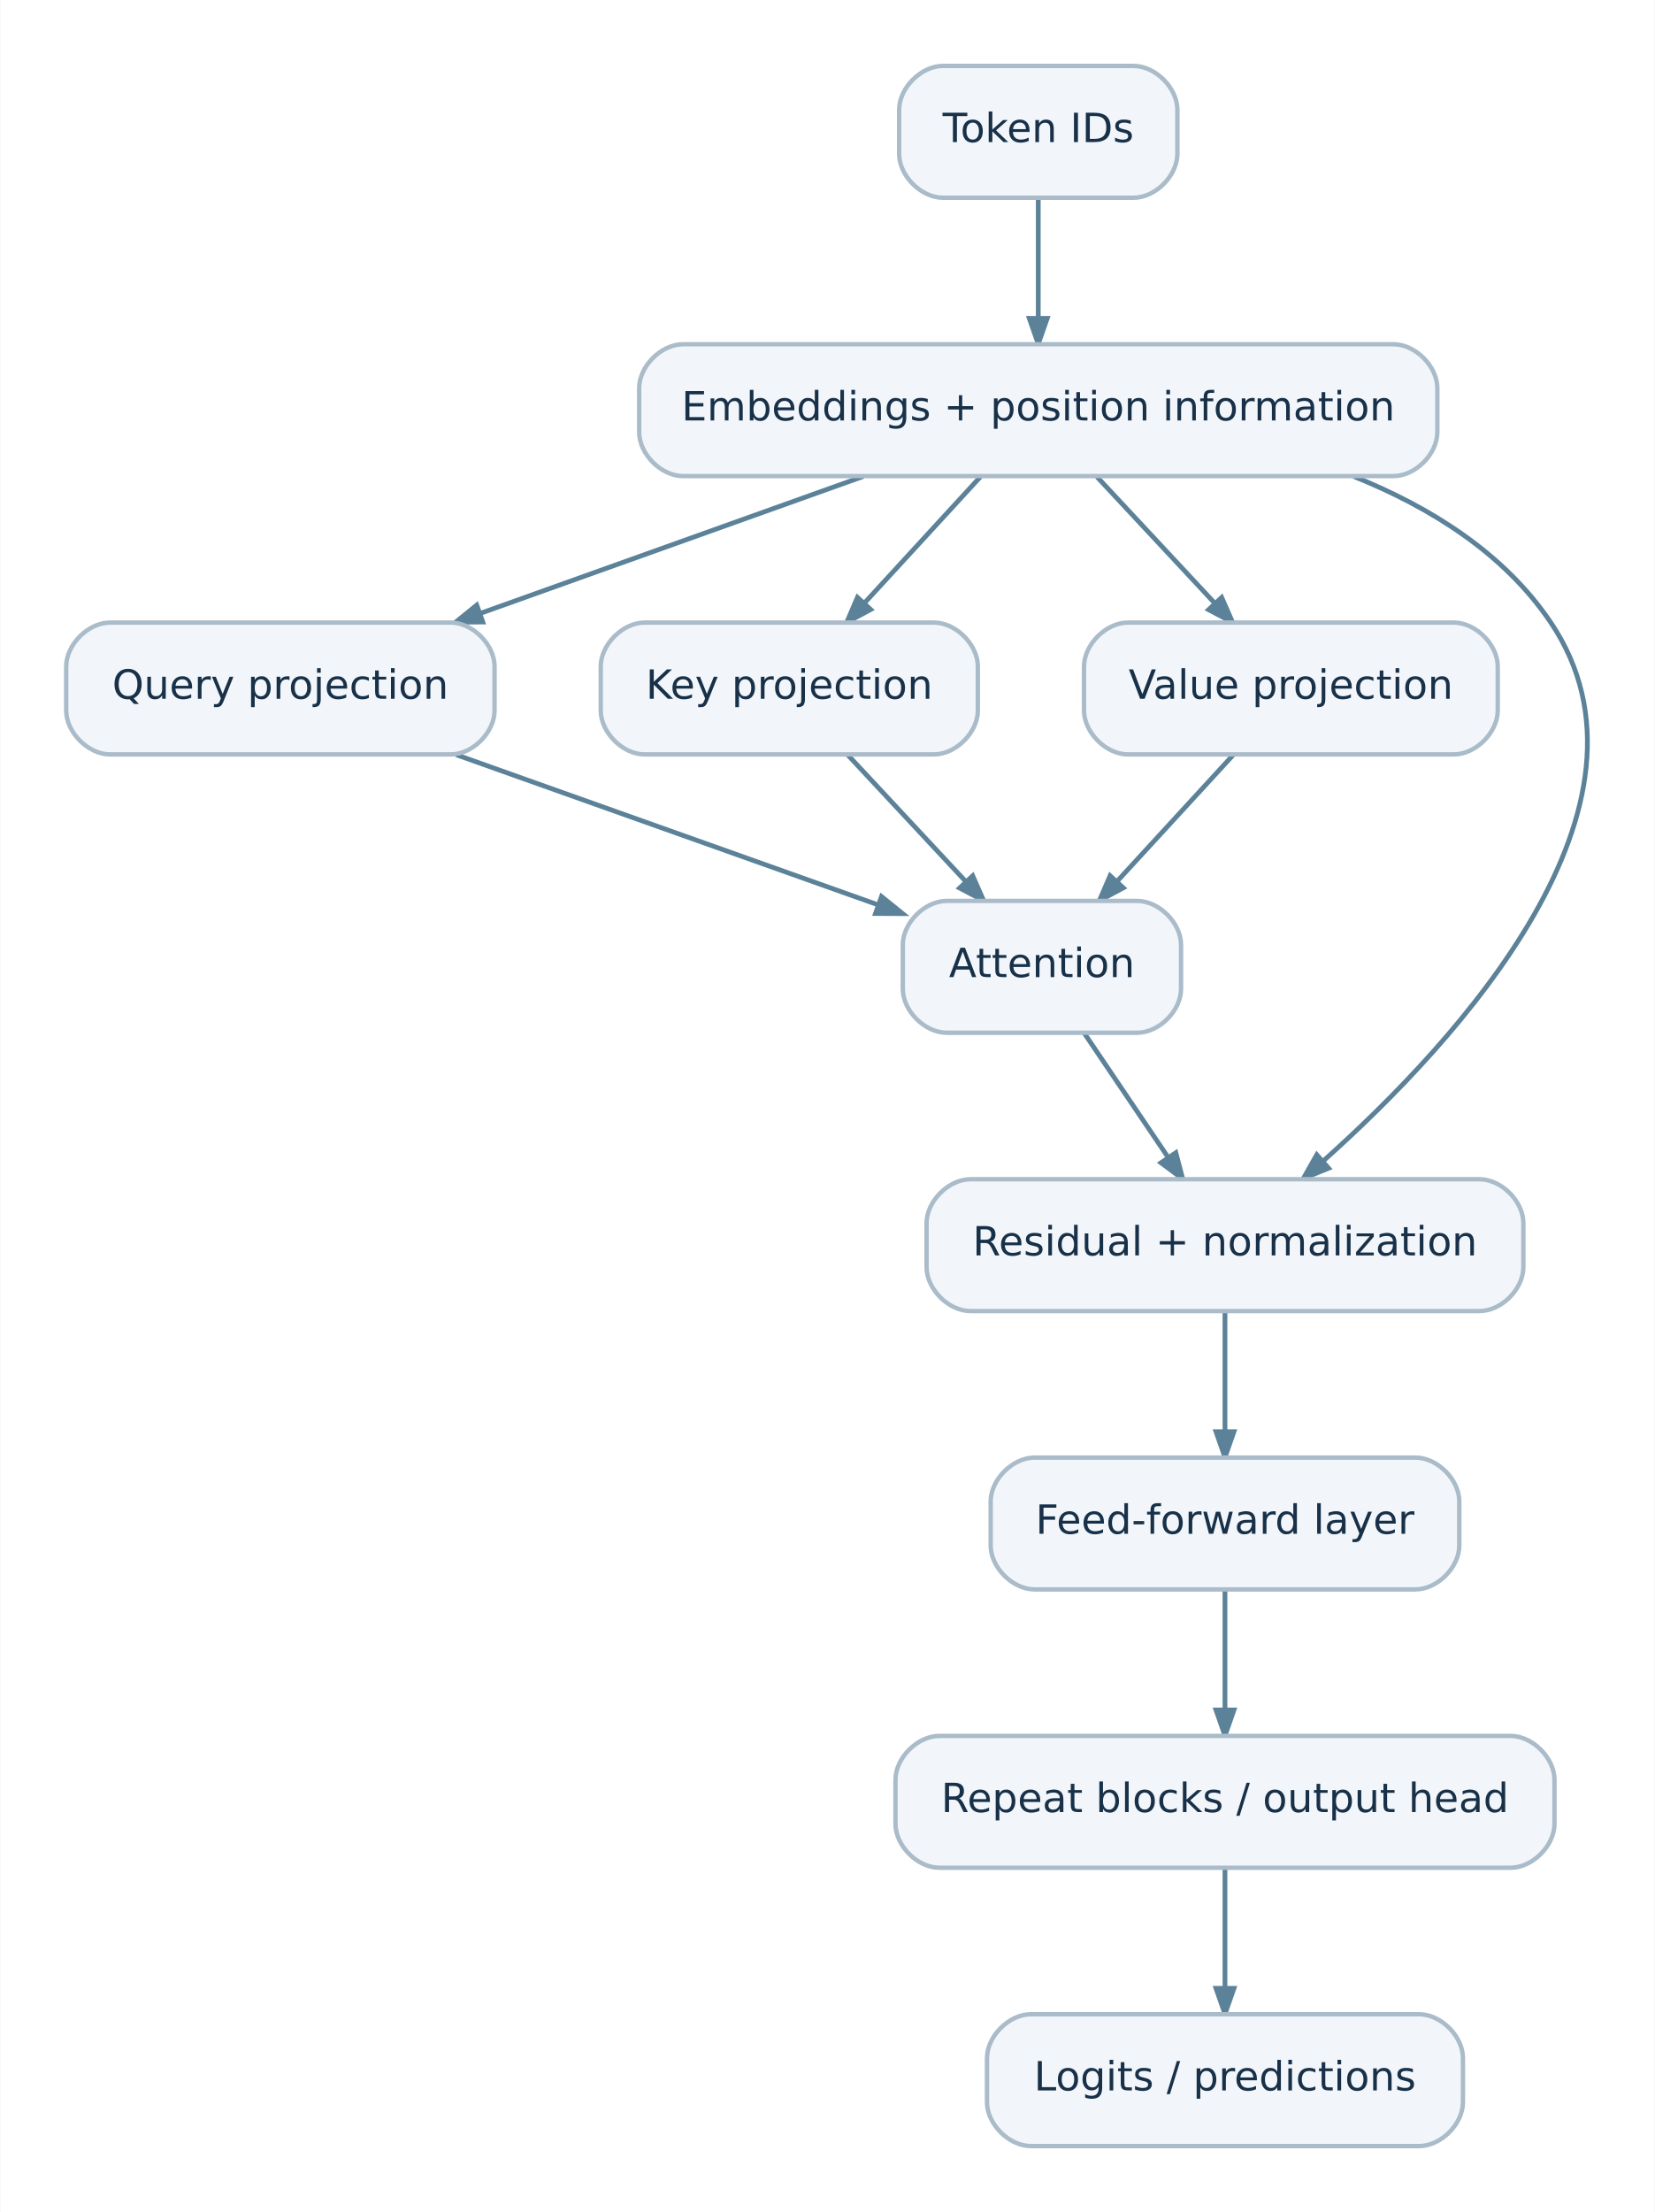
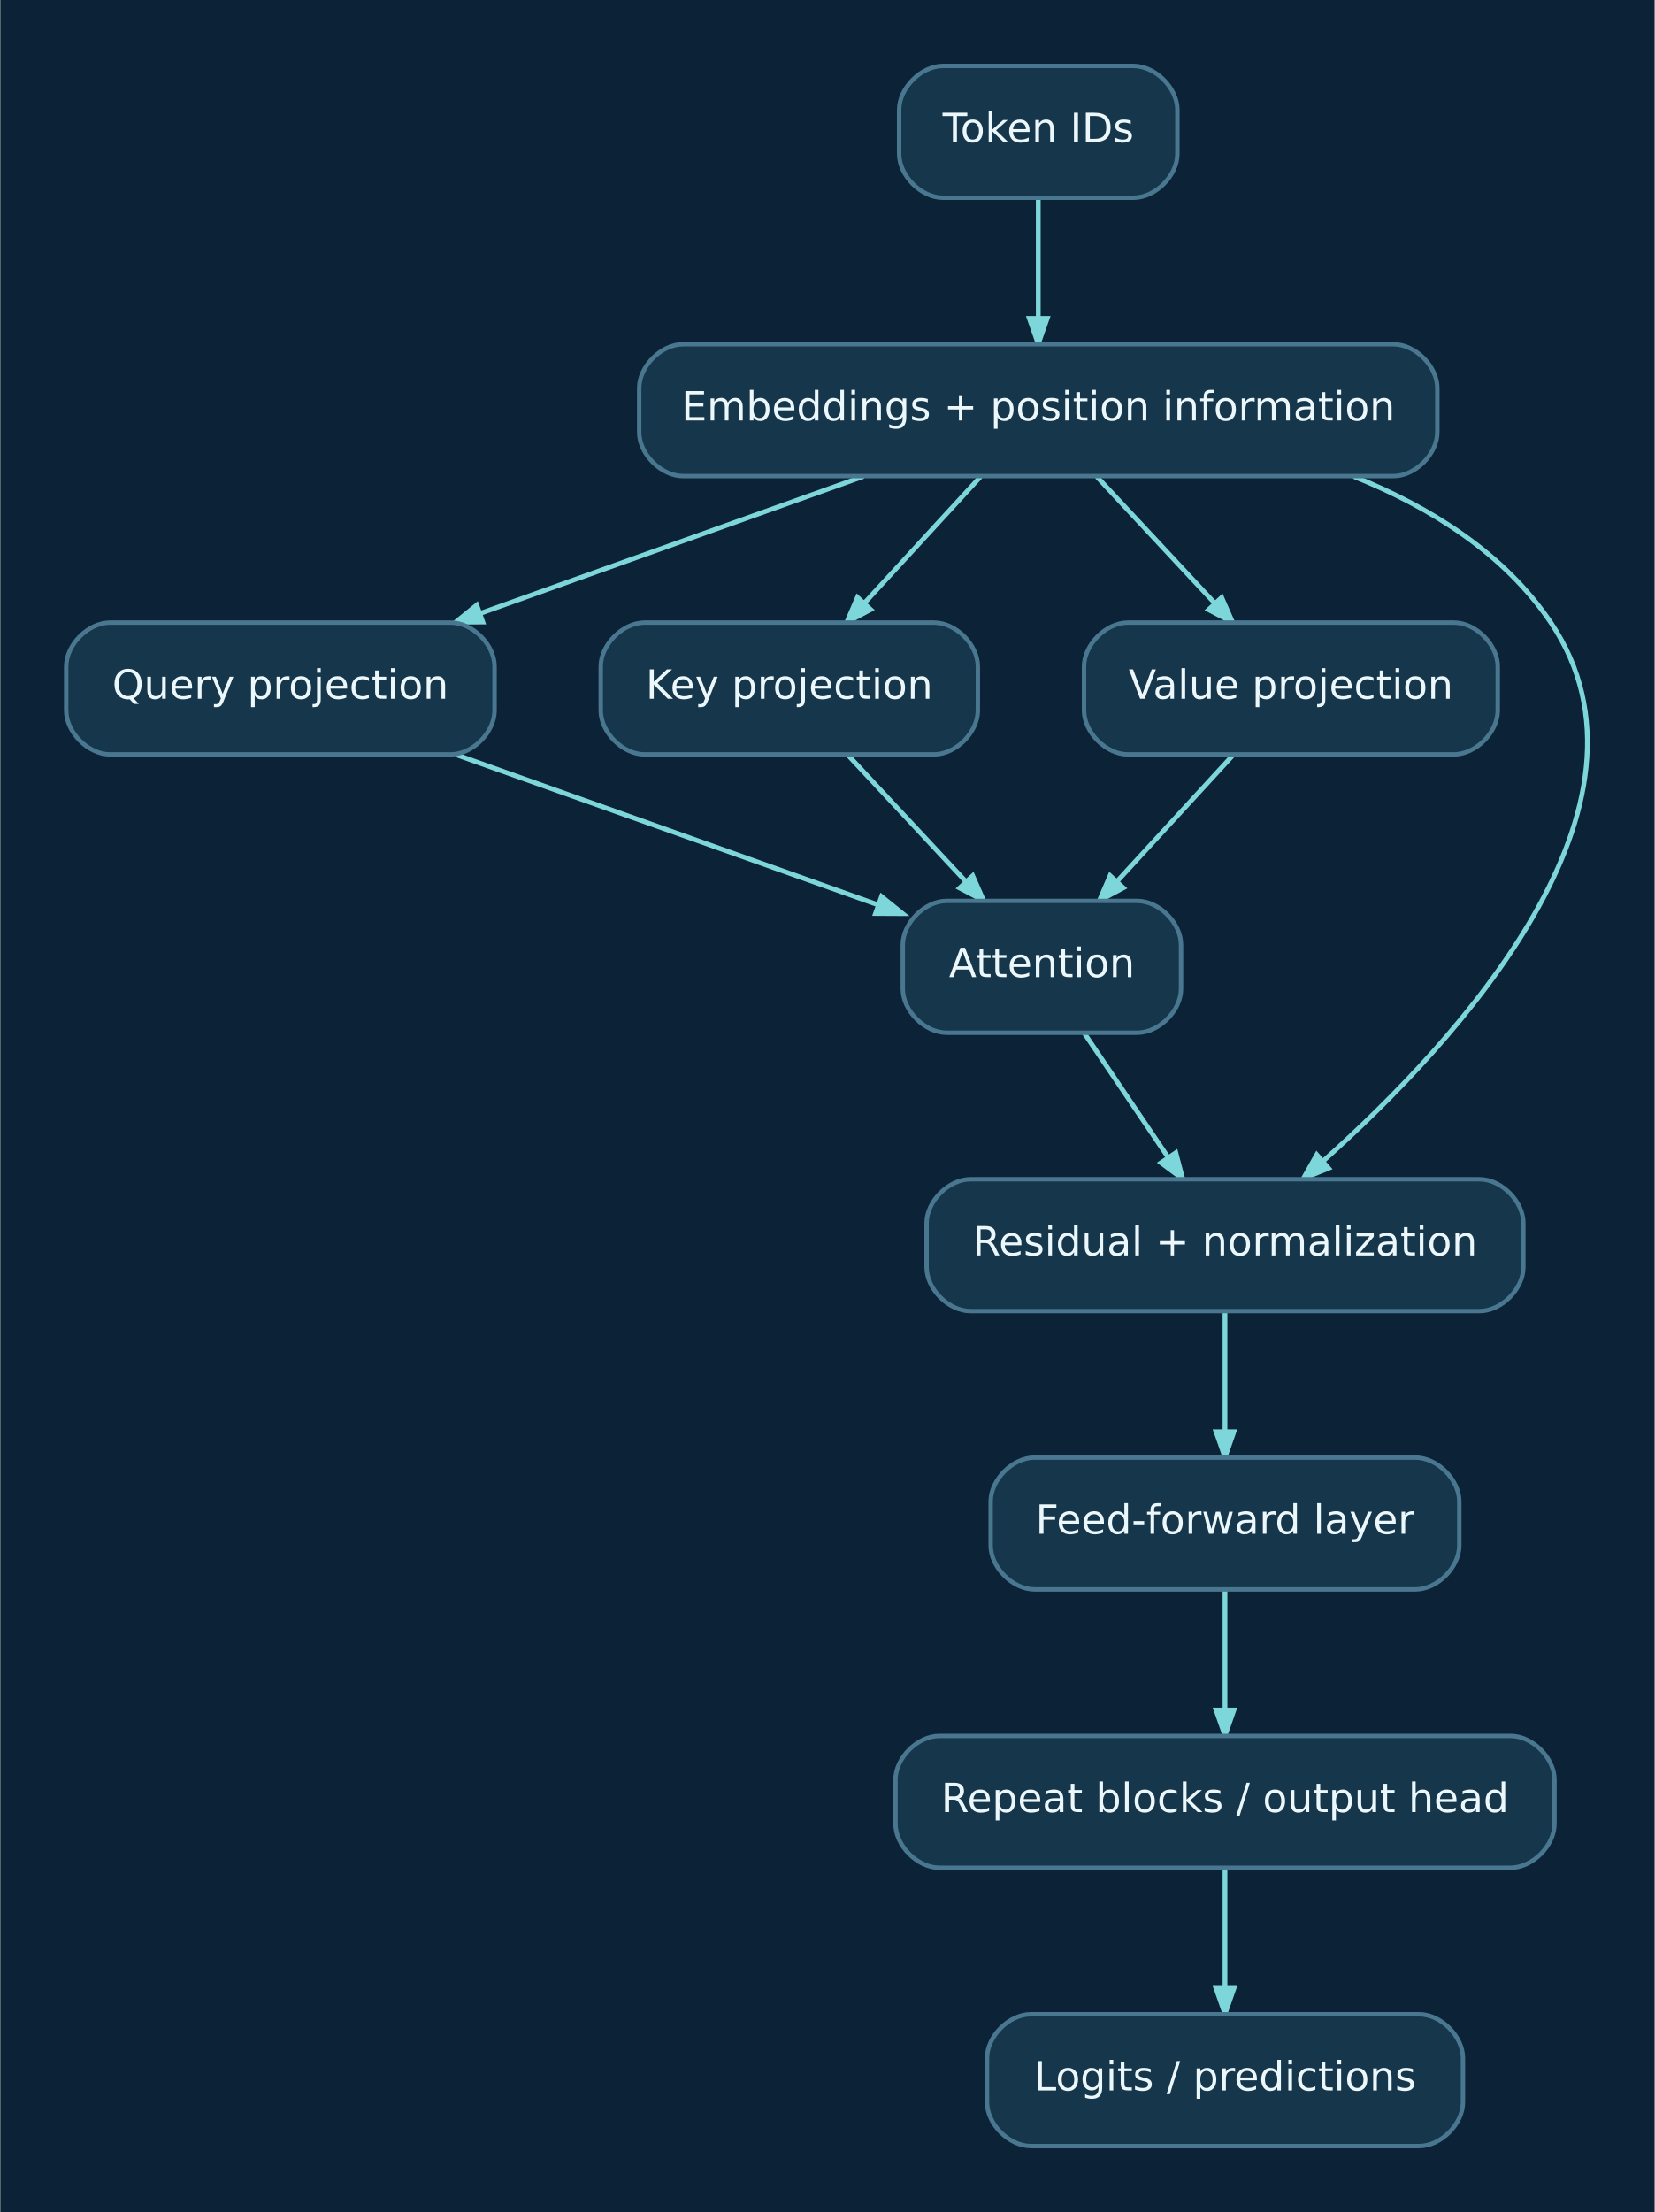
<svg xmlns="http://www.w3.org/2000/svg" width="452pt" height="604pt" viewBox="0.00 0.00 451.84 604.00">
  <g id="graph0" class="graph" transform="scale(1 1) rotate(0) translate(18 586)">
-     <polygon fill="white" stroke="transparent" points="-18,18 -18,-586 433.84,-586 433.84,18 -18,18" />
+     <polygon fill="#0c2236" stroke="transparent" points="-18,18 -18,-586 433.84,-586 433.84,18 -18,18" />
    <g id="edge1" class="edge">
-       <path fill="none" stroke="#5c8299" stroke-width="1.3" d="M265.5,-531.84C265.5,-522.12 265.5,-509.82 265.5,-499.15" />
-       <polygon fill="#5c8299" stroke="#5c8299" stroke-width="1.3" points="267.95,-499.07 265.5,-492.07 263.05,-499.07 267.95,-499.07" />
+       <path fill="none" stroke="#7dd7da" stroke-width="1.3" d="M265.5,-531.84C265.5,-522.12 265.5,-509.82 265.5,-499.15" />
+       <polygon fill="#7dd7da" stroke="#7dd7da" stroke-width="1.3" points="267.95,-499.07 265.5,-492.07 263.05,-499.07 267.95,-499.07" />
    </g>
    <g id="edge2" class="edge">
-       <path fill="none" stroke="#5c8299" stroke-width="1.3" d="M217.75,-455.93C186.54,-444.77 145.69,-430.17 113.17,-418.54" />
-       <polygon fill="#5c8299" stroke="#5c8299" stroke-width="1.3" points="113.78,-416.16 106.37,-416.11 112.13,-420.78 113.78,-416.16" />
+       <path fill="none" stroke="#7dd7da" stroke-width="1.3" d="M217.75,-455.93C186.54,-444.77 145.69,-430.17 113.17,-418.54" />
+       <polygon fill="#7dd7da" stroke="#7dd7da" stroke-width="1.3" points="113.78,-416.16 106.37,-416.11 112.13,-420.78 113.78,-416.16" />
    </g>
    <g id="edge3" class="edge">
-       <path fill="none" stroke="#5c8299" stroke-width="1.3" d="M249.73,-455.84C240.29,-445.56 228.18,-432.39 218.01,-421.32" />
-       <polygon fill="#5c8299" stroke="#5c8299" stroke-width="1.3" points="219.73,-419.57 213.19,-416.07 216.12,-422.88 219.73,-419.57" />
+       <path fill="none" stroke="#7dd7da" stroke-width="1.3" d="M249.73,-455.84C240.29,-445.56 228.18,-432.39 218.01,-421.32" />
+       <polygon fill="#7dd7da" stroke="#7dd7da" stroke-width="1.3" points="219.73,-419.57 213.19,-416.07 216.12,-422.88 219.73,-419.57" />
    </g>
    <g id="edge4" class="edge">
-       <path fill="none" stroke="#5c8299" stroke-width="1.3" d="M281.5,-455.84C291.08,-445.56 303.36,-432.39 313.69,-421.32" />
-       <polygon fill="#5c8299" stroke="#5c8299" stroke-width="1.3" points="315.6,-422.86 318.58,-416.07 312.02,-419.52 315.6,-422.86" />
+       <path fill="none" stroke="#7dd7da" stroke-width="1.3" d="M281.5,-455.84C291.08,-445.56 303.36,-432.39 313.69,-421.32" />
+       <polygon fill="#7dd7da" stroke="#7dd7da" stroke-width="1.3" points="315.6,-422.86 318.58,-416.07 312.02,-419.52 315.6,-422.86" />
    </g>
    <g id="edge9" class="edge">
-       <path fill="none" stroke="#5c8299" stroke-width="1.3" d="M351.69,-455.9C372.74,-447.45 392.83,-434.84 405.5,-416 439.1,-366.04 380.27,-301.93 343.22,-268.88" />
-       <polygon fill="#5c8299" stroke="#5c8299" stroke-width="1.3" points="344.8,-267.01 337.92,-264.23 341.57,-270.69 344.8,-267.01" />
+       <path fill="none" stroke="#7dd7da" stroke-width="1.3" d="M351.69,-455.9C372.74,-447.45 392.83,-434.84 405.5,-416 439.1,-366.04 380.27,-301.93 343.22,-268.88" />
+       <polygon fill="#7dd7da" stroke="#7dd7da" stroke-width="1.3" points="344.8,-267.01 337.92,-264.23 341.57,-270.69 344.8,-267.01" />
    </g>
    <g id="edge5" class="edge">
-       <path fill="none" stroke="#5c8299" stroke-width="1.3" d="M106.48,-379.93C141.24,-367.57 187.89,-350.97 221.85,-338.89" />
-       <polygon fill="#5c8299" stroke="#5c8299" stroke-width="1.3" points="222.69,-341.19 228.47,-336.53 221.05,-336.57 222.69,-341.19" />
+       <path fill="none" stroke="#7dd7da" stroke-width="1.3" d="M106.48,-379.93C141.24,-367.57 187.89,-350.97 221.85,-338.89" />
+       <polygon fill="#7dd7da" stroke="#7dd7da" stroke-width="1.3" points="222.69,-341.19 228.47,-336.53 221.05,-336.57 222.69,-341.19" />
    </g>
    <g id="edge6" class="edge">
-       <path fill="none" stroke="#5c8299" stroke-width="1.3" d="M213.5,-379.84C223.08,-369.56 235.36,-356.39 245.69,-345.32" />
-       <polygon fill="#5c8299" stroke="#5c8299" stroke-width="1.3" points="247.6,-346.86 250.58,-340.07 244.02,-343.52 247.6,-346.86" />
+       <path fill="none" stroke="#7dd7da" stroke-width="1.3" d="M213.5,-379.84C223.08,-369.56 235.36,-356.39 245.69,-345.32" />
+       <polygon fill="#7dd7da" stroke="#7dd7da" stroke-width="1.3" points="247.6,-346.86 250.58,-340.07 244.02,-343.52 247.6,-346.86" />
    </g>
    <g id="edge7" class="edge">
-       <path fill="none" stroke="#5c8299" stroke-width="1.3" d="M318.73,-379.84C309.29,-369.56 297.18,-356.39 287.01,-345.32" />
-       <polygon fill="#5c8299" stroke="#5c8299" stroke-width="1.3" points="288.73,-343.57 282.19,-340.07 285.12,-346.88 288.73,-343.57" />
+       <path fill="none" stroke="#7dd7da" stroke-width="1.3" d="M318.73,-379.84C309.29,-369.56 297.18,-356.39 287.01,-345.32" />
+       <polygon fill="#7dd7da" stroke="#7dd7da" stroke-width="1.3" points="288.73,-343.57 282.19,-340.07 285.12,-346.88 288.73,-343.57" />
    </g>
    <g id="edge8" class="edge">
-       <path fill="none" stroke="#5c8299" stroke-width="1.3" d="M278.1,-303.84C284.91,-293.75 293.61,-280.87 301.01,-269.92" />
-       <polygon fill="#5c8299" stroke="#5c8299" stroke-width="1.3" points="303.08,-271.24 304.97,-264.07 299.02,-268.5 303.08,-271.24" />
+       <path fill="none" stroke="#7dd7da" stroke-width="1.3" d="M278.1,-303.84C284.91,-293.75 293.61,-280.87 301.01,-269.92" />
+       <polygon fill="#7dd7da" stroke="#7dd7da" stroke-width="1.3" points="303.08,-271.24 304.97,-264.07 299.02,-268.5 303.08,-271.24" />
    </g>
    <g id="edge10" class="edge">
-       <path fill="none" stroke="#5c8299" stroke-width="1.3" d="M316.5,-227.84C316.5,-218.12 316.5,-205.82 316.5,-195.15" />
-       <polygon fill="#5c8299" stroke="#5c8299" stroke-width="1.3" points="318.95,-195.07 316.5,-188.07 314.05,-195.07 318.95,-195.07" />
+       <path fill="none" stroke="#7dd7da" stroke-width="1.3" d="M316.5,-227.84C316.5,-218.12 316.5,-205.82 316.5,-195.15" />
+       <polygon fill="#7dd7da" stroke="#7dd7da" stroke-width="1.3" points="318.95,-195.07 316.5,-188.07 314.05,-195.07 318.95,-195.07" />
    </g>
    <g id="edge11" class="edge">
-       <path fill="none" stroke="#5c8299" stroke-width="1.3" d="M316.5,-151.84C316.5,-142.12 316.5,-129.82 316.5,-119.15" />
-       <polygon fill="#5c8299" stroke="#5c8299" stroke-width="1.3" points="318.95,-119.07 316.5,-112.07 314.05,-119.07 318.95,-119.07" />
+       <path fill="none" stroke="#7dd7da" stroke-width="1.3" d="M316.5,-151.84C316.5,-142.12 316.5,-129.82 316.5,-119.15" />
+       <polygon fill="#7dd7da" stroke="#7dd7da" stroke-width="1.3" points="318.95,-119.07 316.5,-112.07 314.05,-119.07 318.95,-119.07" />
    </g>
    <g id="edge12" class="edge">
-       <path fill="none" stroke="#5c8299" stroke-width="1.3" d="M316.5,-75.84C316.5,-66.12 316.5,-53.82 316.5,-43.15" />
-       <polygon fill="#5c8299" stroke="#5c8299" stroke-width="1.3" points="318.95,-43.07 316.5,-36.07 314.05,-43.07 318.95,-43.07" />
+       <path fill="none" stroke="#7dd7da" stroke-width="1.3" d="M316.5,-75.84C316.5,-66.12 316.5,-53.82 316.5,-43.15" />
+       <polygon fill="#7dd7da" stroke="#7dd7da" stroke-width="1.3" points="318.95,-43.07 316.5,-36.07 314.05,-43.07 318.95,-43.07" />
    </g>
    <g id="node1" class="node">
-       <path fill="#f2f6fa" stroke="#aabbc9" stroke-width="1.2" d="M291.5,-568C291.5,-568 239.5,-568 239.5,-568 233.5,-568 227.5,-562 227.5,-556 227.5,-556 227.5,-544 227.5,-544 227.5,-538 233.5,-532 239.5,-532 239.5,-532 291.5,-532 291.5,-532 297.5,-532 303.5,-538 303.5,-544 303.5,-544 303.5,-556 303.5,-556 303.5,-562 297.5,-568 291.5,-568" />
-       <text text-anchor="middle" x="265.5" y="-547.2" font-family="DejaVu Sans" font-size="11.00" fill="#183149">Token IDs</text>
+       <path fill="#16364b" stroke="#4a7790" stroke-width="1.2" d="M291.5,-568C291.5,-568 239.5,-568 239.5,-568 233.5,-568 227.5,-562 227.5,-556 227.5,-556 227.5,-544 227.5,-544 227.5,-538 233.5,-532 239.5,-532 239.5,-532 291.5,-532 291.5,-532 297.5,-532 303.5,-538 303.5,-544 303.5,-544 303.5,-556 303.5,-556 303.5,-562 297.5,-568 291.5,-568" />
+       <text text-anchor="middle" x="265.5" y="-547.2" font-family="DejaVu Sans" font-size="11.00" fill="#ebf7fa">Token IDs</text>
    </g>
    <g id="node2" class="node">
-       <path fill="#f2f6fa" stroke="#aabbc9" stroke-width="1.2" d="M362.5,-492C362.5,-492 168.5,-492 168.5,-492 162.5,-492 156.5,-486 156.5,-480 156.5,-480 156.5,-468 156.5,-468 156.5,-462 162.5,-456 168.5,-456 168.5,-456 362.5,-456 362.5,-456 368.5,-456 374.5,-462 374.5,-468 374.5,-468 374.5,-480 374.5,-480 374.5,-486 368.5,-492 362.5,-492" />
-       <text text-anchor="middle" x="265.5" y="-471.2" font-family="DejaVu Sans" font-size="11.00" fill="#183149">Embeddings + position information</text>
+       <path fill="#16364b" stroke="#4a7790" stroke-width="1.2" d="M362.5,-492C362.5,-492 168.5,-492 168.5,-492 162.5,-492 156.5,-486 156.5,-480 156.5,-480 156.5,-468 156.5,-468 156.5,-462 162.5,-456 168.5,-456 168.5,-456 362.5,-456 362.5,-456 368.5,-456 374.5,-462 374.5,-468 374.5,-468 374.5,-480 374.5,-480 374.5,-486 368.5,-492 362.5,-492" />
+       <text text-anchor="middle" x="265.5" y="-471.2" font-family="DejaVu Sans" font-size="11.00" fill="#ebf7fa">Embeddings + position information</text>
    </g>
    <g id="node3" class="node">
-       <path fill="#f2f6fa" stroke="#aabbc9" stroke-width="1.2" d="M105,-416C105,-416 12,-416 12,-416 6,-416 0,-410 0,-404 0,-404 0,-392 0,-392 0,-386 6,-380 12,-380 12,-380 105,-380 105,-380 111,-380 117,-386 117,-392 117,-392 117,-404 117,-404 117,-410 111,-416 105,-416" />
-       <text text-anchor="middle" x="58.5" y="-395.2" font-family="DejaVu Sans" font-size="11.00" fill="#183149">Query projection</text>
+       <path fill="#16364b" stroke="#4a7790" stroke-width="1.2" d="M105,-416C105,-416 12,-416 12,-416 6,-416 0,-410 0,-404 0,-404 0,-392 0,-392 0,-386 6,-380 12,-380 12,-380 105,-380 105,-380 111,-380 117,-386 117,-392 117,-392 117,-404 117,-404 117,-410 111,-416 105,-416" />
+       <text text-anchor="middle" x="58.5" y="-395.2" font-family="DejaVu Sans" font-size="11.00" fill="#ebf7fa">Query projection</text>
    </g>
    <g id="node4" class="node">
-       <path fill="#f2f6fa" stroke="#aabbc9" stroke-width="1.2" d="M237,-416C237,-416 158,-416 158,-416 152,-416 146,-410 146,-404 146,-404 146,-392 146,-392 146,-386 152,-380 158,-380 158,-380 237,-380 237,-380 243,-380 249,-386 249,-392 249,-392 249,-404 249,-404 249,-410 243,-416 237,-416" />
-       <text text-anchor="middle" x="197.5" y="-395.2" font-family="DejaVu Sans" font-size="11.00" fill="#183149">Key projection</text>
+       <path fill="#16364b" stroke="#4a7790" stroke-width="1.2" d="M237,-416C237,-416 158,-416 158,-416 152,-416 146,-410 146,-404 146,-404 146,-392 146,-392 146,-386 152,-380 158,-380 158,-380 237,-380 237,-380 243,-380 249,-386 249,-392 249,-392 249,-404 249,-404 249,-410 243,-416 237,-416" />
+       <text text-anchor="middle" x="197.5" y="-395.2" font-family="DejaVu Sans" font-size="11.00" fill="#ebf7fa">Key projection</text>
    </g>
    <g id="node5" class="node">
-       <path fill="#f2f6fa" stroke="#aabbc9" stroke-width="1.2" d="M379,-416C379,-416 290,-416 290,-416 284,-416 278,-410 278,-404 278,-404 278,-392 278,-392 278,-386 284,-380 290,-380 290,-380 379,-380 379,-380 385,-380 391,-386 391,-392 391,-392 391,-404 391,-404 391,-410 385,-416 379,-416" />
-       <text text-anchor="middle" x="334.5" y="-395.2" font-family="DejaVu Sans" font-size="11.00" fill="#183149">Value projection</text>
+       <path fill="#16364b" stroke="#4a7790" stroke-width="1.2" d="M379,-416C379,-416 290,-416 290,-416 284,-416 278,-410 278,-404 278,-404 278,-392 278,-392 278,-386 284,-380 290,-380 290,-380 379,-380 379,-380 385,-380 391,-386 391,-392 391,-392 391,-404 391,-404 391,-410 385,-416 379,-416" />
+       <text text-anchor="middle" x="334.5" y="-395.2" font-family="DejaVu Sans" font-size="11.00" fill="#ebf7fa">Value projection</text>
    </g>
    <g id="node6" class="node">
-       <path fill="#f2f6fa" stroke="#aabbc9" stroke-width="1.2" d="M292.5,-340C292.5,-340 240.5,-340 240.5,-340 234.5,-340 228.5,-334 228.5,-328 228.5,-328 228.5,-316 228.5,-316 228.5,-310 234.5,-304 240.5,-304 240.5,-304 292.5,-304 292.5,-304 298.5,-304 304.5,-310 304.5,-316 304.5,-316 304.5,-328 304.5,-328 304.5,-334 298.5,-340 292.5,-340" />
-       <text text-anchor="middle" x="266.5" y="-319.2" font-family="DejaVu Sans" font-size="11.00" fill="#183149">Attention</text>
+       <path fill="#16364b" stroke="#4a7790" stroke-width="1.2" d="M292.5,-340C292.5,-340 240.5,-340 240.5,-340 234.5,-340 228.5,-334 228.5,-328 228.5,-328 228.5,-316 228.5,-316 228.5,-310 234.5,-304 240.5,-304 240.5,-304 292.5,-304 292.5,-304 298.5,-304 304.5,-310 304.5,-316 304.5,-316 304.5,-328 304.5,-328 304.5,-334 298.5,-340 292.5,-340" />
+       <text text-anchor="middle" x="266.5" y="-319.2" font-family="DejaVu Sans" font-size="11.00" fill="#ebf7fa">Attention</text>
    </g>
    <g id="node7" class="node">
-       <path fill="#f2f6fa" stroke="#aabbc9" stroke-width="1.2" d="M386,-264C386,-264 247,-264 247,-264 241,-264 235,-258 235,-252 235,-252 235,-240 235,-240 235,-234 241,-228 247,-228 247,-228 386,-228 386,-228 392,-228 398,-234 398,-240 398,-240 398,-252 398,-252 398,-258 392,-264 386,-264" />
-       <text text-anchor="middle" x="316.5" y="-243.2" font-family="DejaVu Sans" font-size="11.00" fill="#183149">Residual + normalization</text>
+       <path fill="#16364b" stroke="#4a7790" stroke-width="1.2" d="M386,-264C386,-264 247,-264 247,-264 241,-264 235,-258 235,-252 235,-252 235,-240 235,-240 235,-234 241,-228 247,-228 247,-228 386,-228 386,-228 392,-228 398,-234 398,-240 398,-240 398,-252 398,-252 398,-258 392,-264 386,-264" />
+       <text text-anchor="middle" x="316.5" y="-243.2" font-family="DejaVu Sans" font-size="11.00" fill="#ebf7fa">Residual + normalization</text>
    </g>
    <g id="node8" class="node">
-       <path fill="#f2f6fa" stroke="#aabbc9" stroke-width="1.2" d="M368.5,-188C368.5,-188 264.5,-188 264.5,-188 258.5,-188 252.5,-182 252.5,-176 252.5,-176 252.5,-164 252.5,-164 252.5,-158 258.5,-152 264.5,-152 264.5,-152 368.5,-152 368.5,-152 374.5,-152 380.5,-158 380.5,-164 380.5,-164 380.5,-176 380.5,-176 380.5,-182 374.5,-188 368.5,-188" />
-       <text text-anchor="middle" x="316.5" y="-167.2" font-family="DejaVu Sans" font-size="11.00" fill="#183149">Feed-forward layer</text>
+       <path fill="#16364b" stroke="#4a7790" stroke-width="1.2" d="M368.5,-188C368.5,-188 264.5,-188 264.5,-188 258.5,-188 252.5,-182 252.5,-176 252.5,-176 252.5,-164 252.5,-164 252.5,-158 258.5,-152 264.5,-152 264.5,-152 368.5,-152 368.5,-152 374.5,-152 380.5,-158 380.5,-164 380.5,-164 380.5,-176 380.5,-176 380.5,-182 374.5,-188 368.5,-188" />
+       <text text-anchor="middle" x="316.5" y="-167.2" font-family="DejaVu Sans" font-size="11.00" fill="#ebf7fa">Feed-forward layer</text>
    </g>
    <g id="node9" class="node">
-       <path fill="#f2f6fa" stroke="#aabbc9" stroke-width="1.2" d="M394.5,-112C394.5,-112 238.5,-112 238.5,-112 232.5,-112 226.5,-106 226.5,-100 226.5,-100 226.5,-88 226.5,-88 226.5,-82 232.5,-76 238.5,-76 238.5,-76 394.5,-76 394.5,-76 400.5,-76 406.5,-82 406.5,-88 406.5,-88 406.5,-100 406.5,-100 406.5,-106 400.5,-112 394.5,-112" />
-       <text text-anchor="middle" x="316.5" y="-91.2" font-family="DejaVu Sans" font-size="11.00" fill="#183149">Repeat blocks / output head</text>
+       <path fill="#16364b" stroke="#4a7790" stroke-width="1.2" d="M394.5,-112C394.5,-112 238.5,-112 238.5,-112 232.5,-112 226.5,-106 226.5,-100 226.5,-100 226.5,-88 226.5,-88 226.5,-82 232.5,-76 238.5,-76 238.5,-76 394.5,-76 394.5,-76 400.5,-76 406.5,-82 406.5,-88 406.5,-88 406.5,-100 406.5,-100 406.5,-106 400.5,-112 394.5,-112" />
+       <text text-anchor="middle" x="316.5" y="-91.2" font-family="DejaVu Sans" font-size="11.00" fill="#ebf7fa">Repeat blocks / output head</text>
    </g>
    <g id="node10" class="node">
-       <path fill="#f2f6fa" stroke="#aabbc9" stroke-width="1.2" d="M369.5,-36C369.5,-36 263.5,-36 263.5,-36 257.5,-36 251.5,-30 251.5,-24 251.5,-24 251.5,-12 251.5,-12 251.5,-6 257.5,0 263.5,0 263.5,0 369.5,0 369.5,0 375.5,0 381.5,-6 381.5,-12 381.5,-12 381.5,-24 381.5,-24 381.5,-30 375.5,-36 369.5,-36" />
-       <text text-anchor="middle" x="316.5" y="-15.2" font-family="DejaVu Sans" font-size="11.00" fill="#183149">Logits / predictions</text>
+       <path fill="#16364b" stroke="#4a7790" stroke-width="1.2" d="M369.5,-36C369.5,-36 263.5,-36 263.5,-36 257.5,-36 251.5,-30 251.5,-24 251.5,-24 251.5,-12 251.5,-12 251.5,-6 257.5,0 263.5,0 263.5,0 369.5,0 369.5,0 375.5,0 381.5,-6 381.5,-12 381.5,-12 381.5,-24 381.5,-24 381.5,-30 375.5,-36 369.5,-36" />
+       <text text-anchor="middle" x="316.5" y="-15.2" font-family="DejaVu Sans" font-size="11.00" fill="#ebf7fa">Logits / predictions</text>
    </g>
  </g>
</svg>
